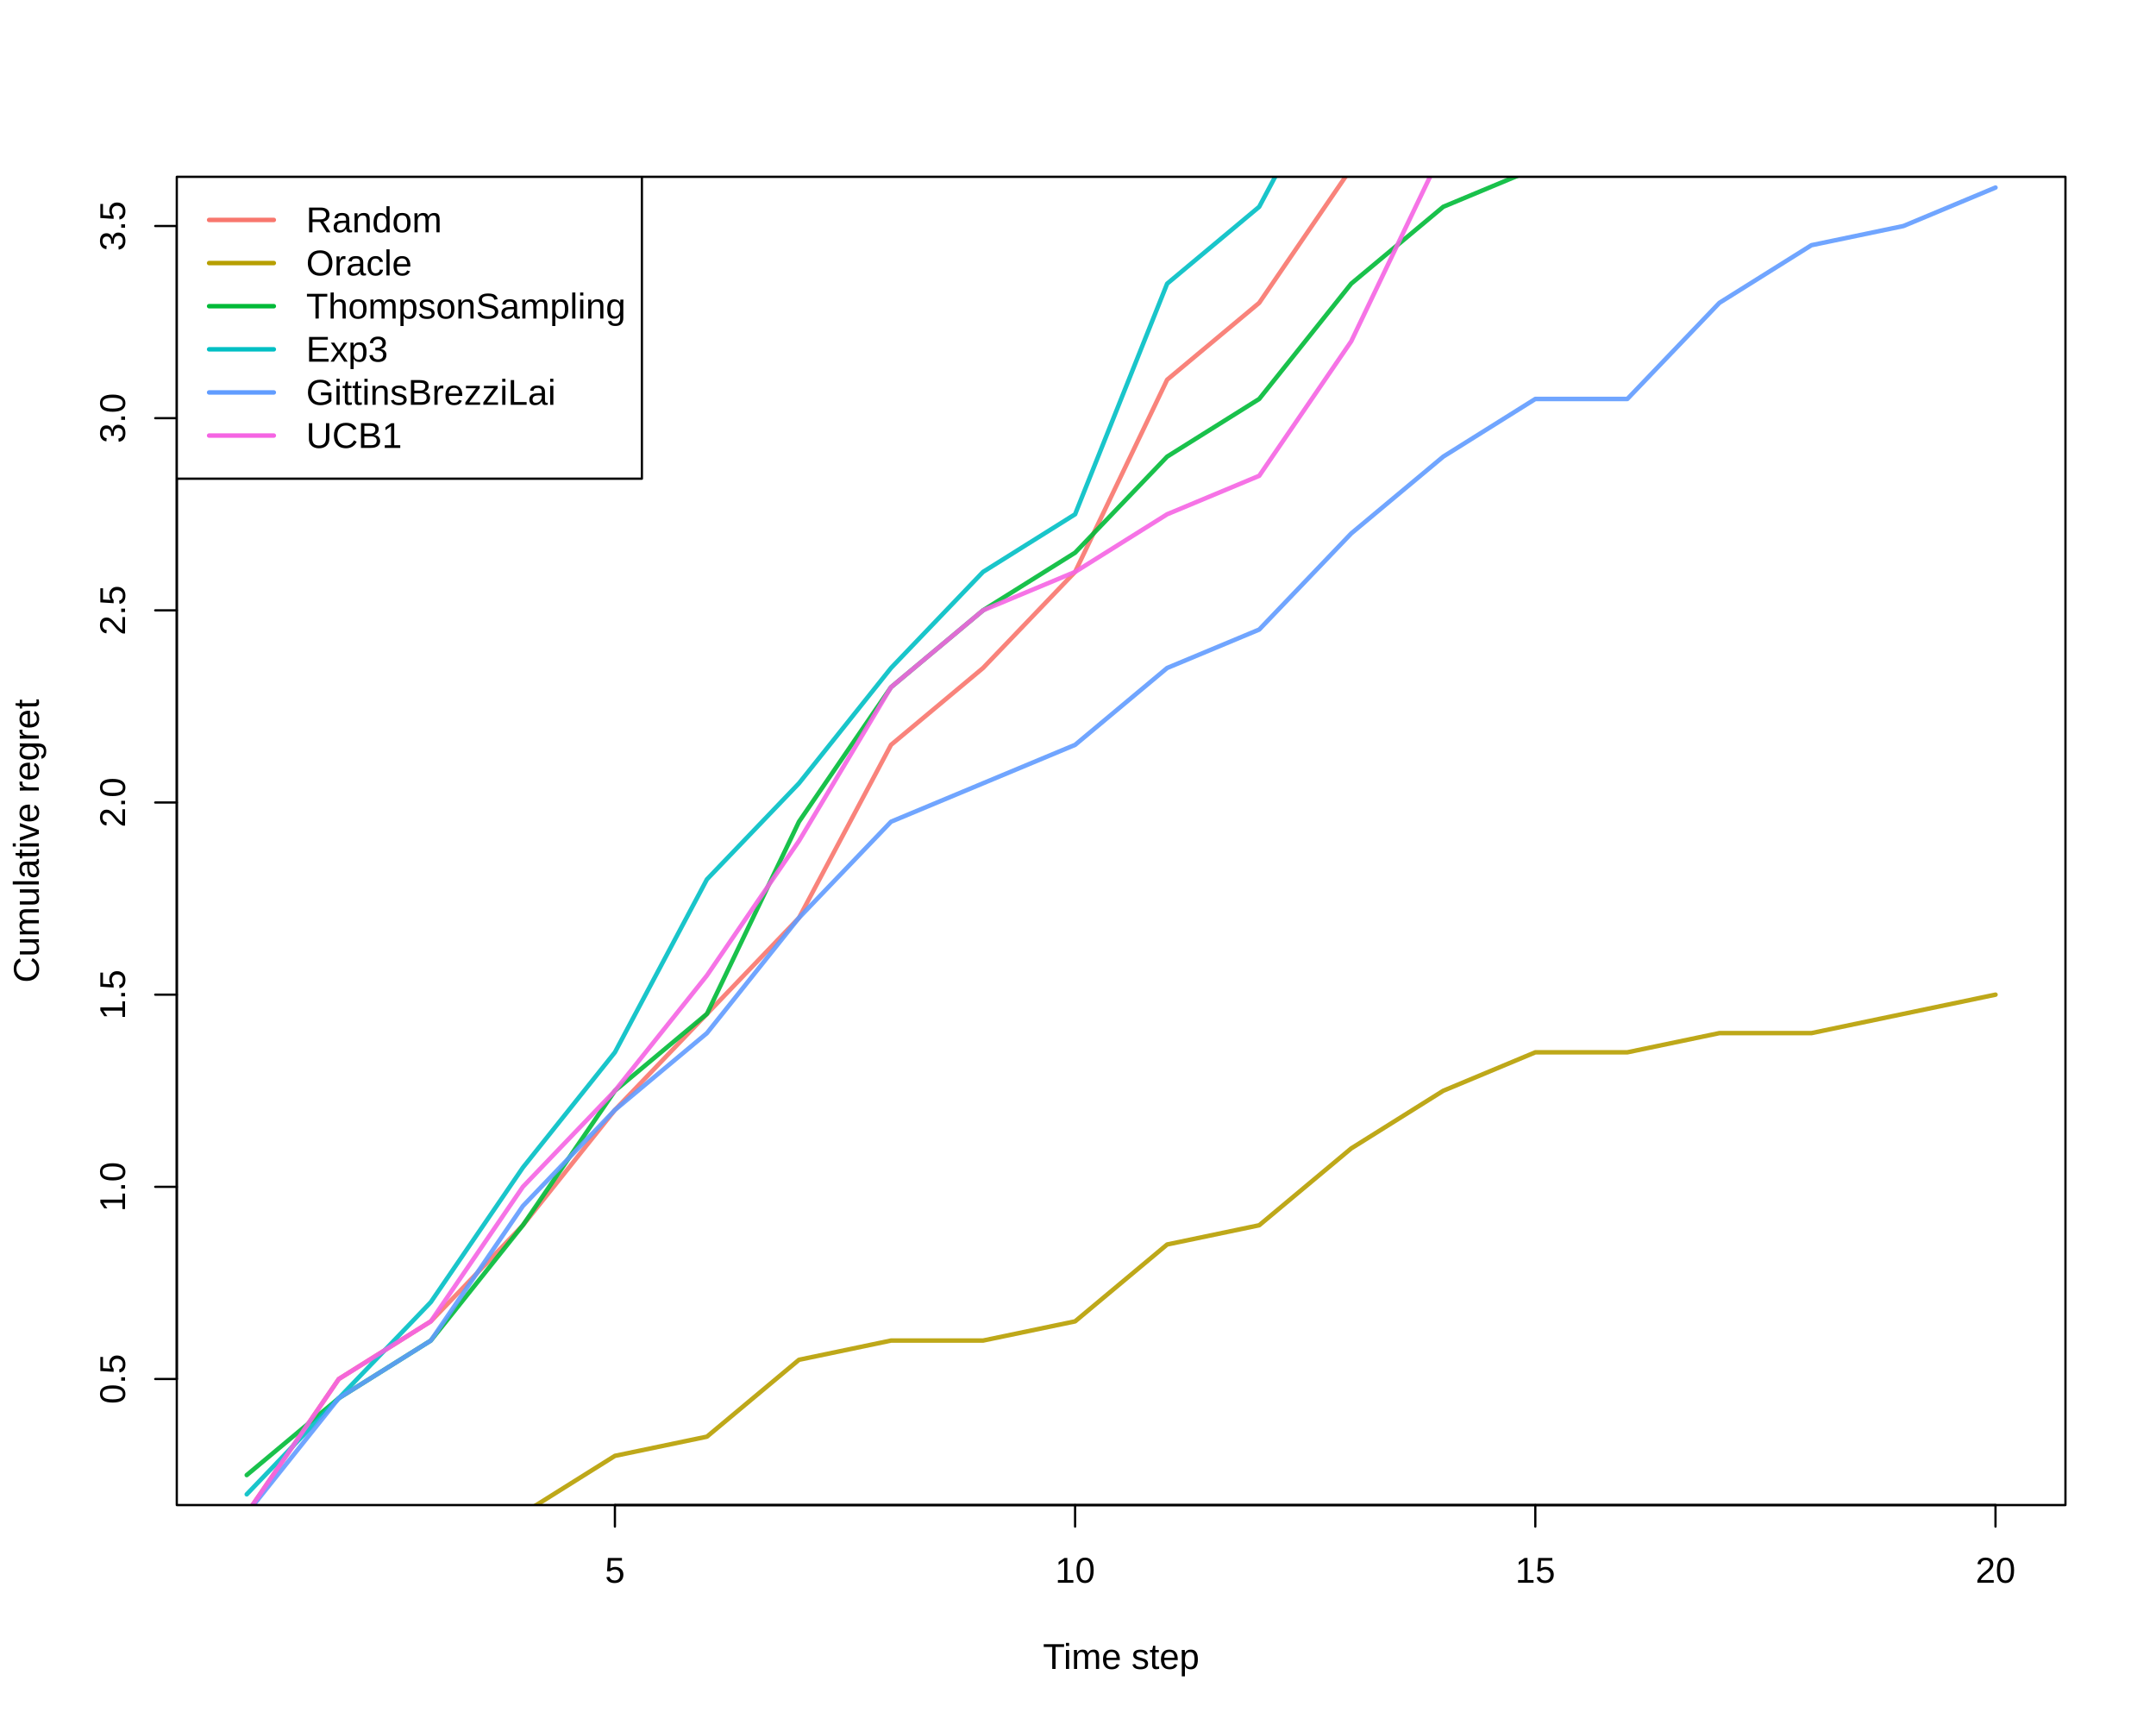
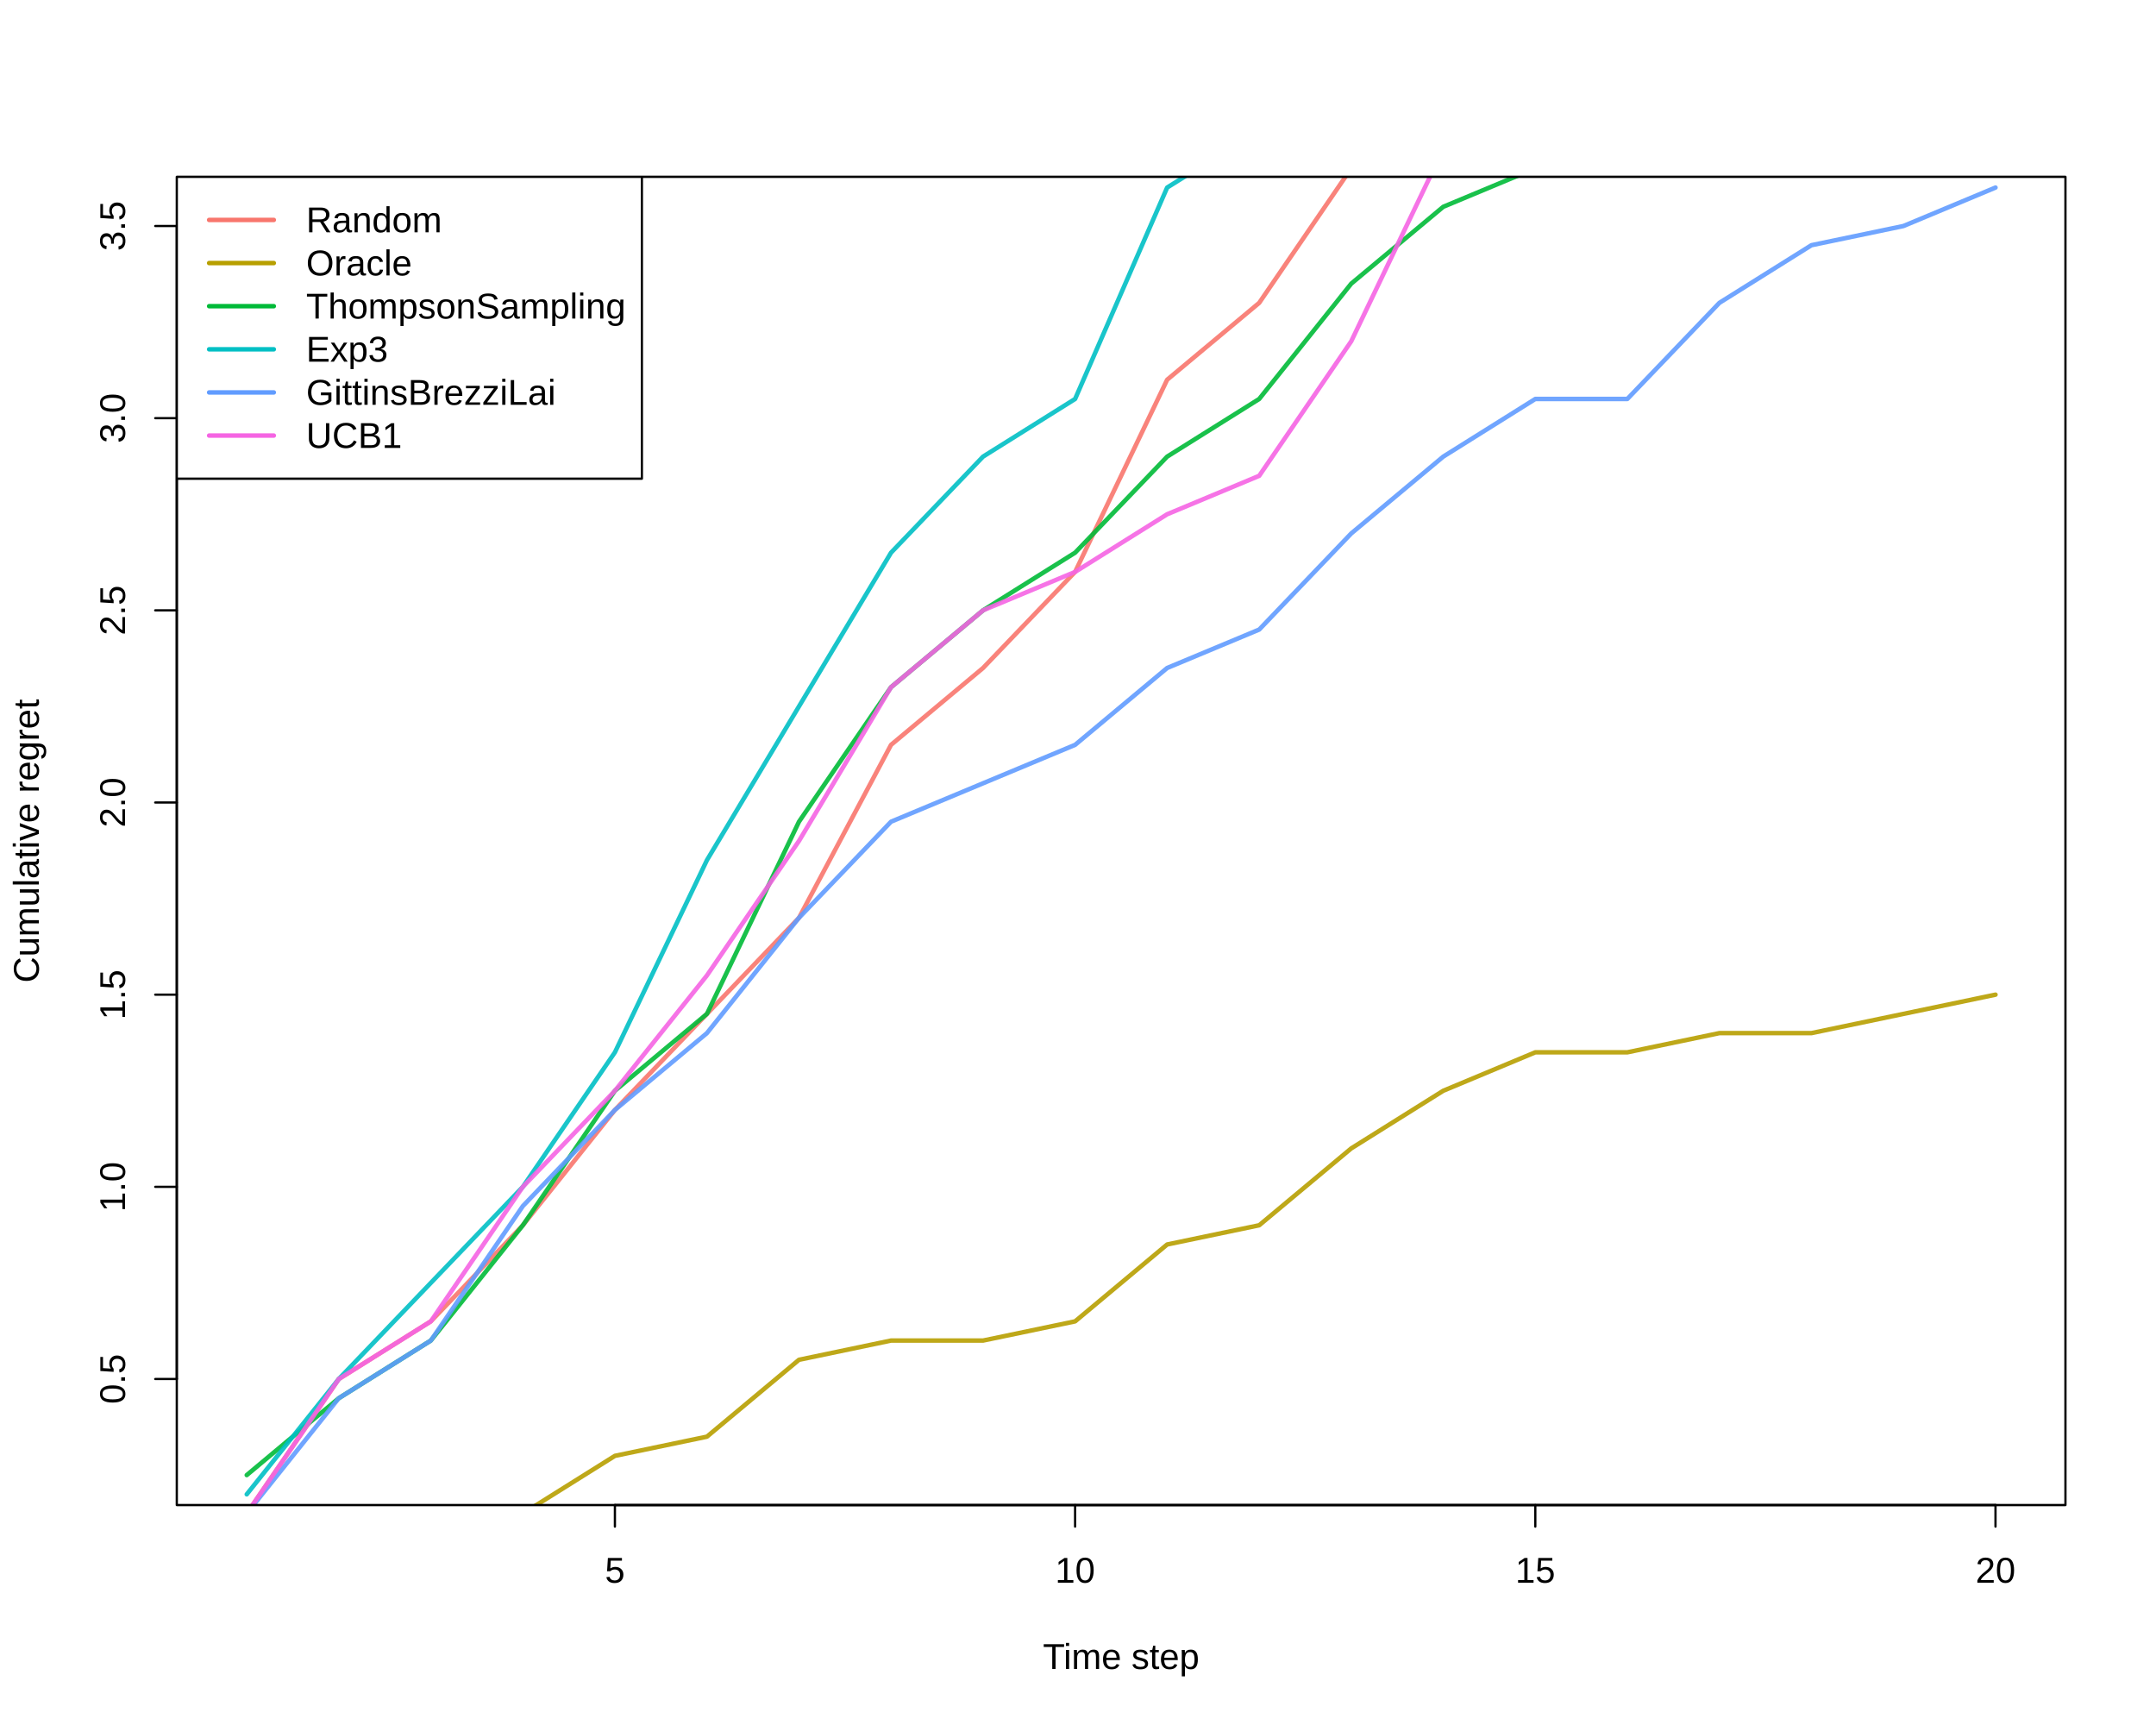
<svg xmlns="http://www.w3.org/2000/svg" viewBox="0 0 720.00 576.00">
  <defs>
    <style type="text/css">
    line, polyline, polygon, path, rect, circle {
      fill: none;
      stroke: #000000;
      stroke-linecap: round;
      stroke-linejoin: round;
      stroke-miterlimit: 10.00;
    }
  </style>
  </defs>
  <rect width="100%" height="100%" style="stroke: none; fill: #FFFFFF;" />
  <defs>
    <clipPath id="cpNTkuMDR8Njg5Ljc2fDUwMi41Nnw1OS4wNA==">
      <rect x="59.04" y="59.04" width="630.72" height="443.52" />
    </clipPath>
  </defs>
  <polyline points="82.40,505.38 113.14,460.47 143.87,441.22 174.61,409.13 205.35,370.63 236.08,338.55 266.82,306.47 297.56,248.72 328.29,223.05 359.03,190.97 389.77,126.80 420.51,101.13 451.24,56.22 475.72,0.00 " style="stroke-width: 1.50; stroke: #F8766D; stroke-opacity: 0.90;" clip-path="url(#cpNTkuMDR8Njg5Ljc2fDUwMi41Nnw1OS4wNA==)" />
  <polyline points="82.40,511.80 113.14,511.80 143.87,505.38 174.61,505.38 205.35,486.13 236.08,479.72 266.82,454.05 297.56,447.63 328.29,447.63 359.03,441.22 389.77,415.55 420.51,409.13 451.24,383.47 481.98,364.22 512.72,351.38 543.45,351.38 574.19,344.97 604.93,344.97 635.66,338.55 666.40,332.13 " style="stroke-width: 1.50; stroke: #B79F00; stroke-opacity: 0.90;" clip-path="url(#cpNTkuMDR8Njg5Ljc2fDUwMi41Nnw1OS4wNA==)" />
  <polyline points="82.40,492.55 113.14,466.88 143.87,447.63 174.61,409.13 205.35,364.22 236.08,338.55 266.82,274.38 297.56,229.47 328.29,203.80 359.03,184.55 389.77,152.47 420.51,133.22 451.24,94.72 481.98,69.05 512.72,56.22 543.45,43.38 574.19,24.13 604.93,11.30 615.75,0.00 " style="stroke-width: 1.50; stroke: #00BA38; stroke-opacity: 0.90;" clip-path="url(#cpNTkuMDR8Njg5Ljc2fDUwMi41Nnw1OS4wNA==)" />
-   <polyline points="82.40,498.97 113.14,466.88 143.87,434.80 174.61,389.88 205.35,351.38 236.08,293.63 266.82,261.55 297.56,223.05 328.29,190.97 359.03,171.72 389.77,94.72 420.51,69.05 451.24,11.30 456.65,0.00 " style="stroke-width: 1.50; stroke: #00BFC4; stroke-opacity: 0.90;" clip-path="url(#cpNTkuMDR8Njg5Ljc2fDUwMi41Nnw1OS4wNA==)" />
+   <polyline points="82.40,498.97 113.14,460.47 143.87,428.38 174.61,396.30 205.35,351.38 236.08,287.22 266.82,235.88 297.56,184.55 328.29,152.47 359.03,133.22 389.77,62.63 420.51,43.38 446.48,0.00 " style="stroke-width: 1.50; stroke: #00BFC4; stroke-opacity: 0.90;" clip-path="url(#cpNTkuMDR8Njg5Ljc2fDUwMi41Nnw1OS4wNA==)" />
  <polyline points="82.40,505.38 113.14,466.88 143.87,447.63 174.61,402.72 205.35,370.63 236.08,344.97 266.82,306.47 297.56,274.38 328.29,261.55 359.03,248.72 389.77,223.05 420.51,210.22 451.24,178.13 481.98,152.47 512.72,133.22 543.45,133.22 574.19,101.13 604.93,81.88 635.66,75.47 666.40,62.63 " style="stroke-width: 1.50; stroke: #619CFF; stroke-opacity: 0.90;" clip-path="url(#cpNTkuMDR8Njg5Ljc2fDUwMi41Nnw1OS4wNA==)" />
  <polyline points="82.40,505.38 113.14,460.47 143.87,441.22 174.61,396.30 205.35,364.22 236.08,325.72 266.82,280.80 297.56,229.47 328.29,203.80 359.03,190.97 389.77,171.72 420.51,158.88 451.24,113.97 481.98,49.80 512.72,24.13 543.45,4.88 548.13,0.00 " style="stroke-width: 1.50; stroke: #F564E3; stroke-opacity: 0.90;" clip-path="url(#cpNTkuMDR8Njg5Ljc2fDUwMi41Nnw1OS4wNA==)" />
  <defs>
    <clipPath id="cpMC4wMHw3MjAuMDB8NTc2LjAwfDAuMDA=">
      <rect x="0.00" y="0.00" width="720.00" height="576.00" />
    </clipPath>
  </defs>
  <line x1="205.35" y1="502.56" x2="666.40" y2="502.56" style="stroke-width: 0.75;" clip-path="url(#cpMC4wMHw3MjAuMDB8NTc2LjAwfDAuMDA=)" />
  <line x1="205.35" y1="502.56" x2="205.35" y2="509.76" style="stroke-width: 0.75;" clip-path="url(#cpMC4wMHw3MjAuMDB8NTc2LjAwfDAuMDA=)" />
  <line x1="359.03" y1="502.56" x2="359.03" y2="509.76" style="stroke-width: 0.75;" clip-path="url(#cpMC4wMHw3MjAuMDB8NTc2LjAwfDAuMDA=)" />
  <line x1="512.72" y1="502.56" x2="512.72" y2="509.76" style="stroke-width: 0.75;" clip-path="url(#cpMC4wMHw3MjAuMDB8NTc2LjAwfDAuMDA=)" />
  <line x1="666.40" y1="502.56" x2="666.40" y2="509.76" style="stroke-width: 0.75;" clip-path="url(#cpMC4wMHw3MjAuMDB8NTc2LjAwfDAuMDA=)" />
  <g clip-path="url(#cpMC4wMHw3MjAuMDB8NTc2LjAwfDAuMDA=)">
    <text x="202.01" y="528.48" style="font-size: 12.00px; font-family: Liberation Sans;" textLength="6.67px" lengthAdjust="spacingAndGlyphs">5</text>
  </g>
  <g clip-path="url(#cpMC4wMHw3MjAuMDB8NTc2LjAwfDAuMDA=)">
    <text x="352.36" y="528.48" style="font-size: 12.00px; font-family: Liberation Sans;" textLength="13.34px" lengthAdjust="spacingAndGlyphs">10</text>
  </g>
  <g clip-path="url(#cpMC4wMHw3MjAuMDB8NTc2LjAwfDAuMDA=)">
    <text x="506.04" y="528.48" style="font-size: 12.00px; font-family: Liberation Sans;" textLength="13.34px" lengthAdjust="spacingAndGlyphs">15</text>
  </g>
  <g clip-path="url(#cpMC4wMHw3MjAuMDB8NTc2LjAwfDAuMDA=)">
    <text x="659.73" y="528.48" style="font-size: 12.00px; font-family: Liberation Sans;" textLength="13.34px" lengthAdjust="spacingAndGlyphs">20</text>
  </g>
  <line x1="59.04" y1="460.47" x2="59.04" y2="75.47" style="stroke-width: 0.75;" clip-path="url(#cpMC4wMHw3MjAuMDB8NTc2LjAwfDAuMDA=)" />
  <line x1="59.04" y1="460.47" x2="51.84" y2="460.47" style="stroke-width: 0.75;" clip-path="url(#cpMC4wMHw3MjAuMDB8NTc2LjAwfDAuMDA=)" />
  <line x1="59.04" y1="396.30" x2="51.84" y2="396.30" style="stroke-width: 0.75;" clip-path="url(#cpMC4wMHw3MjAuMDB8NTc2LjAwfDAuMDA=)" />
  <line x1="59.04" y1="332.13" x2="51.84" y2="332.13" style="stroke-width: 0.75;" clip-path="url(#cpMC4wMHw3MjAuMDB8NTc2LjAwfDAuMDA=)" />
  <line x1="59.04" y1="267.97" x2="51.84" y2="267.97" style="stroke-width: 0.75;" clip-path="url(#cpMC4wMHw3MjAuMDB8NTc2LjAwfDAuMDA=)" />
  <line x1="59.04" y1="203.80" x2="51.84" y2="203.80" style="stroke-width: 0.75;" clip-path="url(#cpMC4wMHw3MjAuMDB8NTc2LjAwfDAuMDA=)" />
  <line x1="59.04" y1="139.63" x2="51.84" y2="139.63" style="stroke-width: 0.75;" clip-path="url(#cpMC4wMHw3MjAuMDB8NTc2LjAwfDAuMDA=)" />
  <line x1="59.04" y1="75.47" x2="51.84" y2="75.47" style="stroke-width: 0.75;" clip-path="url(#cpMC4wMHw3MjAuMDB8NTc2LjAwfDAuMDA=)" />
  <g clip-path="url(#cpMC4wMHw3MjAuMDB8NTc2LjAwfDAuMDA=)">
    <text transform="translate(41.76,468.80) rotate(-90)" style="font-size: 12.00px; font-family: Liberation Sans;" textLength="16.67px" lengthAdjust="spacingAndGlyphs">0.5</text>
  </g>
  <g clip-path="url(#cpMC4wMHw3MjAuMDB8NTc2LjAwfDAuMDA=)">
    <text transform="translate(41.76,404.64) rotate(-90)" style="font-size: 12.00px; font-family: Liberation Sans;" textLength="16.67px" lengthAdjust="spacingAndGlyphs">1.0</text>
  </g>
  <g clip-path="url(#cpMC4wMHw3MjAuMDB8NTc2LjAwfDAuMDA=)">
    <text transform="translate(41.76,340.47) rotate(-90)" style="font-size: 12.00px; font-family: Liberation Sans;" textLength="16.67px" lengthAdjust="spacingAndGlyphs">1.5</text>
  </g>
  <g clip-path="url(#cpMC4wMHw3MjAuMDB8NTc2LjAwfDAuMDA=)">
    <text transform="translate(41.76,276.30) rotate(-90)" style="font-size: 12.00px; font-family: Liberation Sans;" textLength="16.67px" lengthAdjust="spacingAndGlyphs">2.0</text>
  </g>
  <g clip-path="url(#cpMC4wMHw3MjAuMDB8NTc2LjAwfDAuMDA=)">
    <text transform="translate(41.76,212.14) rotate(-90)" style="font-size: 12.00px; font-family: Liberation Sans;" textLength="16.67px" lengthAdjust="spacingAndGlyphs">2.5</text>
  </g>
  <g clip-path="url(#cpMC4wMHw3MjAuMDB8NTc2LjAwfDAuMDA=)">
    <text transform="translate(41.76,147.97) rotate(-90)" style="font-size: 12.00px; font-family: Liberation Sans;" textLength="16.67px" lengthAdjust="spacingAndGlyphs">3.0</text>
  </g>
  <g clip-path="url(#cpMC4wMHw3MjAuMDB8NTc2LjAwfDAuMDA=)">
    <text transform="translate(41.76,83.80) rotate(-90)" style="font-size: 12.00px; font-family: Liberation Sans;" textLength="16.67px" lengthAdjust="spacingAndGlyphs">3.5</text>
  </g>
  <g clip-path="url(#cpMC4wMHw3MjAuMDB8NTc2LjAwfDAuMDA=)">
    <text x="348.29" y="557.28" style="font-size: 12.00px; font-family: Liberation Sans;" textLength="52.22px" lengthAdjust="spacingAndGlyphs">Time step</text>
  </g>
  <g clip-path="url(#cpMC4wMHw3MjAuMDB8NTc2LjAwfDAuMDA=)">
    <text transform="translate(12.96,328.15) rotate(-90)" style="font-size: 12.00px; font-family: Liberation Sans;" textLength="94.70px" lengthAdjust="spacingAndGlyphs">Cumulative regret</text>
  </g>
  <polyline points="59.04,502.56 689.76,502.56 689.76,59.04 59.04,59.04 59.04,502.56 " style="stroke-width: 0.75;" clip-path="url(#cpMC4wMHw3MjAuMDB8NTc2LjAwfDAuMDA=)" />
  <defs>
    <clipPath id="cpNTkuMDR8Njg5Ljc2fDUwMi41Nnw1OS4wNA==">
      <rect x="59.04" y="59.04" width="630.72" height="443.52" />
    </clipPath>
  </defs>
  <rect x="59.04" y="59.04" width="155.32" height="100.80" style="stroke-width: 0.75; fill: #FFFFFF;" clip-path="url(#cpNTkuMDR8Njg5Ljc2fDUwMi41Nnw1OS4wNA==)" />
  <line x1="69.84" y1="73.44" x2="91.44" y2="73.44" style="stroke-width: 1.50; stroke: #F8766D;" clip-path="url(#cpNTkuMDR8Njg5Ljc2fDUwMi41Nnw1OS4wNA==)" />
  <line x1="69.84" y1="87.84" x2="91.44" y2="87.84" style="stroke-width: 1.50; stroke: #B79F00;" clip-path="url(#cpNTkuMDR8Njg5Ljc2fDUwMi41Nnw1OS4wNA==)" />
  <line x1="69.84" y1="102.24" x2="91.44" y2="102.24" style="stroke-width: 1.50; stroke: #00BA38;" clip-path="url(#cpNTkuMDR8Njg5Ljc2fDUwMi41Nnw1OS4wNA==)" />
  <line x1="69.84" y1="116.64" x2="91.44" y2="116.64" style="stroke-width: 1.50; stroke: #00BFC4;" clip-path="url(#cpNTkuMDR8Njg5Ljc2fDUwMi41Nnw1OS4wNA==)" />
  <line x1="69.84" y1="131.04" x2="91.44" y2="131.04" style="stroke-width: 1.50; stroke: #619CFF;" clip-path="url(#cpNTkuMDR8Njg5Ljc2fDUwMi41Nnw1OS4wNA==)" />
  <line x1="69.84" y1="145.44" x2="91.44" y2="145.44" style="stroke-width: 1.50; stroke: #F564E3;" clip-path="url(#cpNTkuMDR8Njg5Ljc2fDUwMi41Nnw1OS4wNA==)" />
  <g clip-path="url(#cpNTkuMDR8Njg5Ljc2fDUwMi41Nnw1OS4wNA==)">
    <text x="102.24" y="77.56" style="font-size: 12.00px; font-family: Liberation Sans;" textLength="45.36px" lengthAdjust="spacingAndGlyphs">Random</text>
  </g>
  <g clip-path="url(#cpNTkuMDR8Njg5Ljc2fDUwMi41Nnw1OS4wNA==)">
    <text x="102.24" y="91.96" style="font-size: 12.00px; font-family: Liberation Sans;" textLength="35.34px" lengthAdjust="spacingAndGlyphs">Oracle</text>
  </g>
  <g clip-path="url(#cpNTkuMDR8Njg5Ljc2fDUwMi41Nnw1OS4wNA==)">
    <text x="102.24" y="106.37" style="font-size: 12.00px; font-family: Liberation Sans;" textLength="106.72px" lengthAdjust="spacingAndGlyphs">ThompsonSampling</text>
  </g>
  <g clip-path="url(#cpNTkuMDR8Njg5Ljc2fDUwMi41Nnw1OS4wNA==)">
    <text x="102.24" y="120.76" style="font-size: 12.00px; font-family: Liberation Sans;" textLength="27.34px" lengthAdjust="spacingAndGlyphs">Exp3</text>
  </g>
  <g clip-path="url(#cpNTkuMDR8Njg5Ljc2fDUwMi41Nnw1OS4wNA==)">
    <text x="102.24" y="135.17" style="font-size: 12.00px; font-family: Liberation Sans;" textLength="83.36px" lengthAdjust="spacingAndGlyphs">GittinsBrezziLai</text>
  </g>
  <g clip-path="url(#cpNTkuMDR8Njg5Ljc2fDUwMi41Nnw1OS4wNA==)">
    <text x="102.24" y="149.56" style="font-size: 12.00px; font-family: Liberation Sans;" textLength="32.02px" lengthAdjust="spacingAndGlyphs">UCB1</text>
  </g>
</svg>
